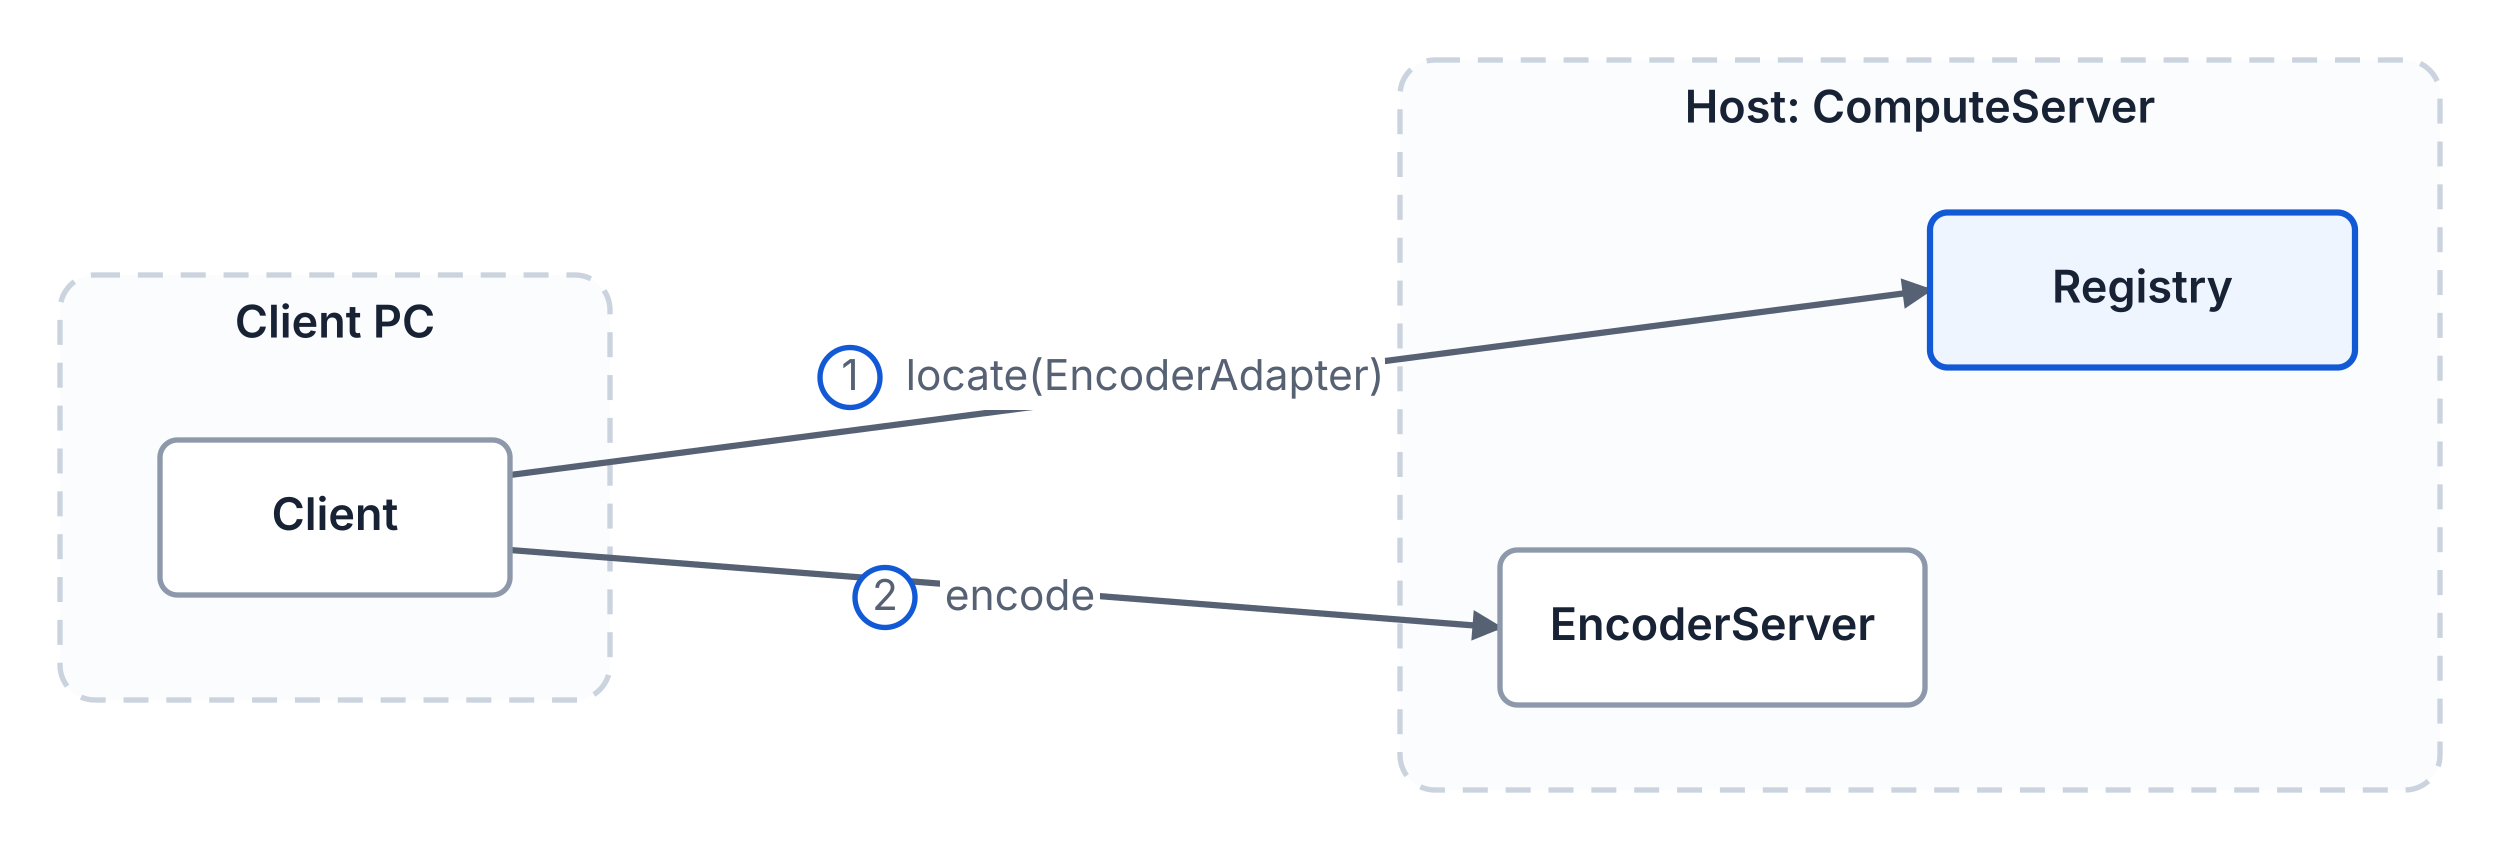
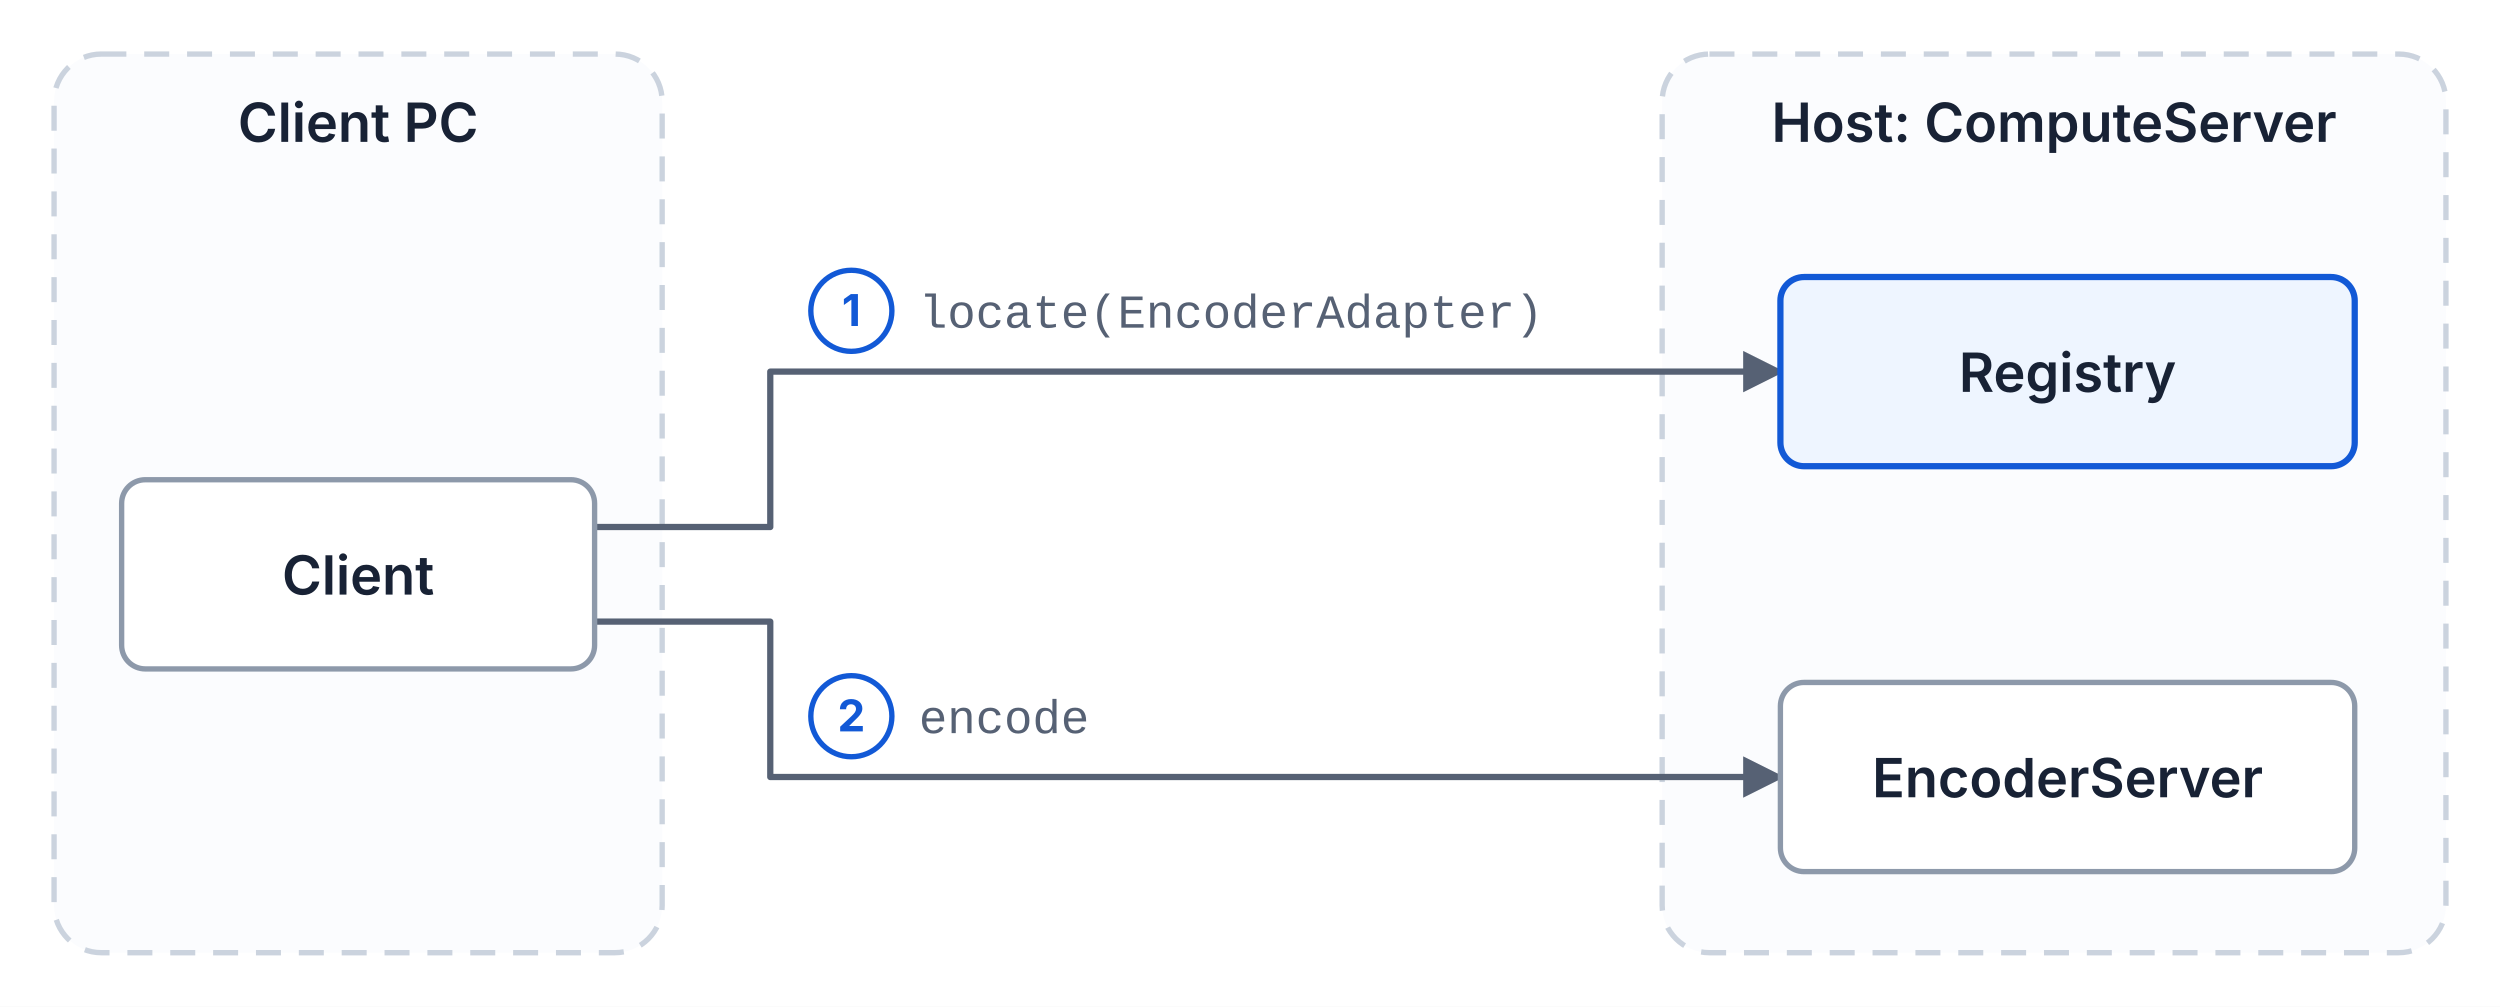
- <svg xmlns="http://www.w3.org/2000/svg" width="700" height="238" viewBox="0 0 1000 340" role="img" aria-labelledby="title description">
+ <svg xmlns="http://www.w3.org/2000/svg" width="700" height="281.89" viewBox="0 0 740 298" role="img" aria-labelledby="title description">
  <defs>
    <marker id="arrow" viewBox="0 0 8 8" refX="7.2" refY="4" markerWidth="7" markerHeight="7" orient="auto-start-reverse">
      <path d="M 0 0 L 8 4 L 0 8 Z" fill="#566174" />
    </marker>
    <circle id="step-badge-shape" cx="0" cy="0" r="12" fill="#ffffff" stroke="#1259d6" stroke-width="1.5" vector-effect="non-scaling-stroke" />
  </defs>
  <style>
    text {
      fill: #182235;
      font-family: Inter, ui-sans-serif, system-ui, -apple-system, BlinkMacSystemFont, "Segoe UI", sans-serif;
    }
    .label {
-       font-size: 18px;
+       font-size: 16px;
      font-weight: 600;
      text-anchor: middle;
    }
    .annotation {
      fill: #566174;
-       font-size: 17px;
+       font-size: 14px;
+     }
+     .code {
+       font-family: ui-monospace, SFMono-Regular, Menlo, Monaco, Consolas, "Liberation Mono", monospace;
+     }
+     .step-number {
+       fill: #1259d6;
+       font-size: 13px;
+       font-weight: 700;
      text-anchor: middle;
    }
    .application {
      fill: #ffffff;
      stroke: #8d99aa;
      stroke-width: 1.5;
    }
    .runtime {
      fill: #eef5ff;
      stroke: #1259d6;
      stroke-width: 1.75;
    }
    .boundary {
      fill: #fbfcfe;
      stroke: #cbd3de;
      stroke-width: 1.5;
      stroke-dasharray: 7 5;
    }
    .connector {
      fill: none;
      stroke: #566174;
      stroke-width: 1.75;
      stroke-linecap: round;
      stroke-linejoin: round;
    }
    .one-way {
      marker-end: url(#arrow);
    }
  </style>
-   <rect width="1000" height="340" fill="#ffffff" />
+   <rect width="740" height="298" fill="#ffffff" />
  <g id="boundaries" aria-hidden="true">
-     <rect class="boundary" x="24" y="110" width="220" height="170" rx="14" vector-effect="non-scaling-stroke" />
-     <rect class="boundary" x="560" y="24" width="416" height="292" rx="14" vector-effect="non-scaling-stroke" />
+     <rect class="boundary" x="16" y="16" width="180" height="266" rx="14" vector-effect="non-scaling-stroke" />
+     <rect class="boundary" x="492" y="16" width="232" height="266" rx="14" vector-effect="non-scaling-stroke" />
  </g>
  <g id="connectors" aria-hidden="true">
-     <path class="connector one-way" d="M 204 190 L 772 116" vector-effect="non-scaling-stroke" />
-     <path class="connector one-way" d="M 204 220 L 600 251" vector-effect="non-scaling-stroke" />
+     <path class="connector one-way" d="M 176 156 H 228 V 110 H 527" vector-effect="non-scaling-stroke" />
+     <path class="connector one-way" d="M 176 184 H 228 V 230 H 527" vector-effect="non-scaling-stroke" />
  </g>
  <g id="components" aria-hidden="true">
-     <rect class="application" x="64" y="176" width="140" height="62" rx="7" vector-effect="non-scaling-stroke" />
-     <rect class="runtime" x="772" y="85" width="170" height="62" rx="7" vector-effect="non-scaling-stroke" />
-     <rect class="application" x="600" y="220" width="170" height="62" rx="7" vector-effect="non-scaling-stroke" />
+     <rect class="application" x="36" y="142" width="140" height="56" rx="7" vector-effect="non-scaling-stroke" />
+     <rect class="runtime" x="527" y="82" width="170" height="56" rx="7" vector-effect="non-scaling-stroke" />
+     <rect class="application" x="527" y="202" width="170" height="56" rx="7" vector-effect="non-scaling-stroke" />
  </g>
  <g id="labels">
-     <text class="label" x="134.0" y="135">Client PC</text>
-     <text class="label" x="134.0" y="212.0">Client</text>
-     <text class="label" x="768.0" y="49">Host: ComputeServer</text>
-     <text class="label" x="857.0" y="121.0">Registry</text>
-     <text class="label" x="685.0" y="256.0">EncoderServer</text>
-     <use href="#step-badge-shape" x="340" y="151" />
-     <text class="annotation" x="340" y="156">1</text>
-     <rect x="362.0" y="140" width="192" height="24" rx="4" fill="#ffffff" />
-     <text class="annotation" x="458" y="156">locate(EncoderAdapter)</text>
-     <use href="#step-badge-shape" x="354" y="239" />
-     <text class="annotation" x="354" y="244">2</text>
-     <rect x="376.0" y="228" width="64" height="24" rx="4" fill="#ffffff" />
-     <text class="annotation" x="408" y="244">encode</text>
+     <text class="label" x="106" y="42">Client PC</text>
+     <text class="label" x="106" y="176">Client</text>
+     <text class="label" x="608" y="42">Host: ComputeServer</text>
+     <text class="label" x="612" y="116">Registry</text>
+     <text class="label" x="612" y="236">EncoderServer</text>
+     <use href="#step-badge-shape" x="252" y="92" />
+     <text class="step-number" x="252" y="96.5">1</text>
+     <text class="annotation code" x="272" y="97">locate(EncoderAdapter)</text>
+     <use href="#step-badge-shape" x="252" y="212" />
+     <text class="step-number" x="252" y="216.5">2</text>
+     <text class="annotation code" x="272" y="217">encode</text>
  </g>
</svg>
